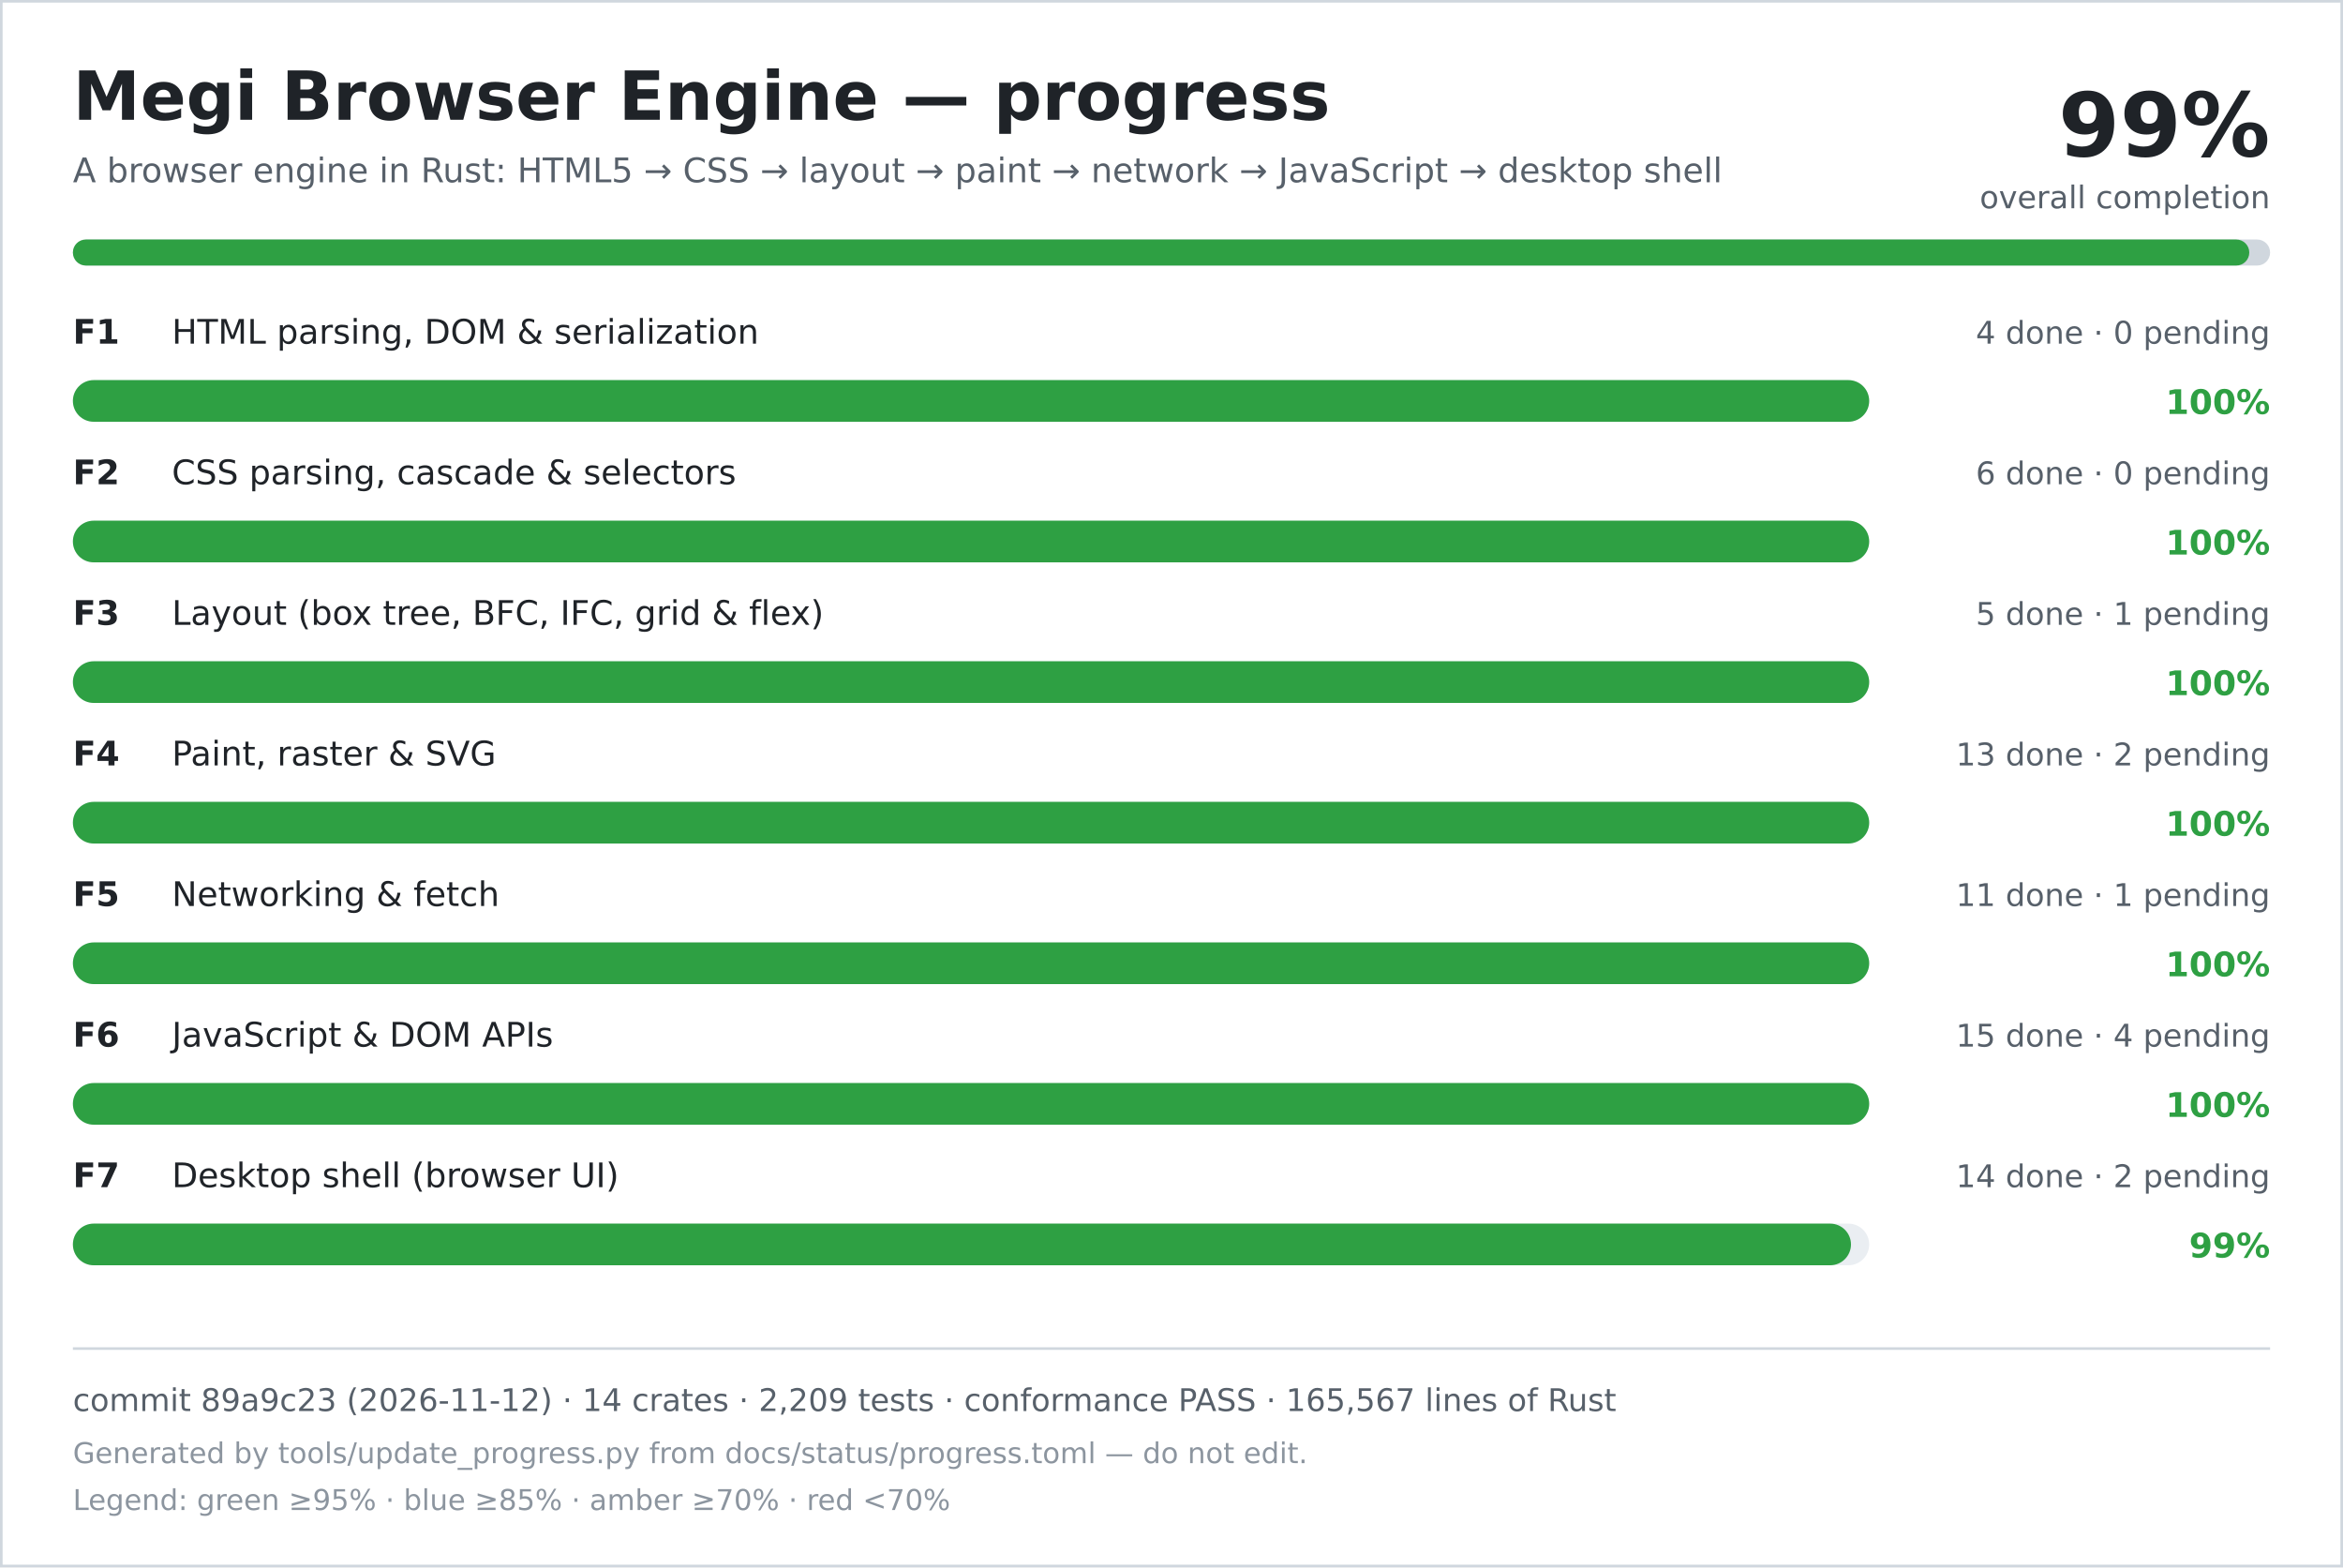
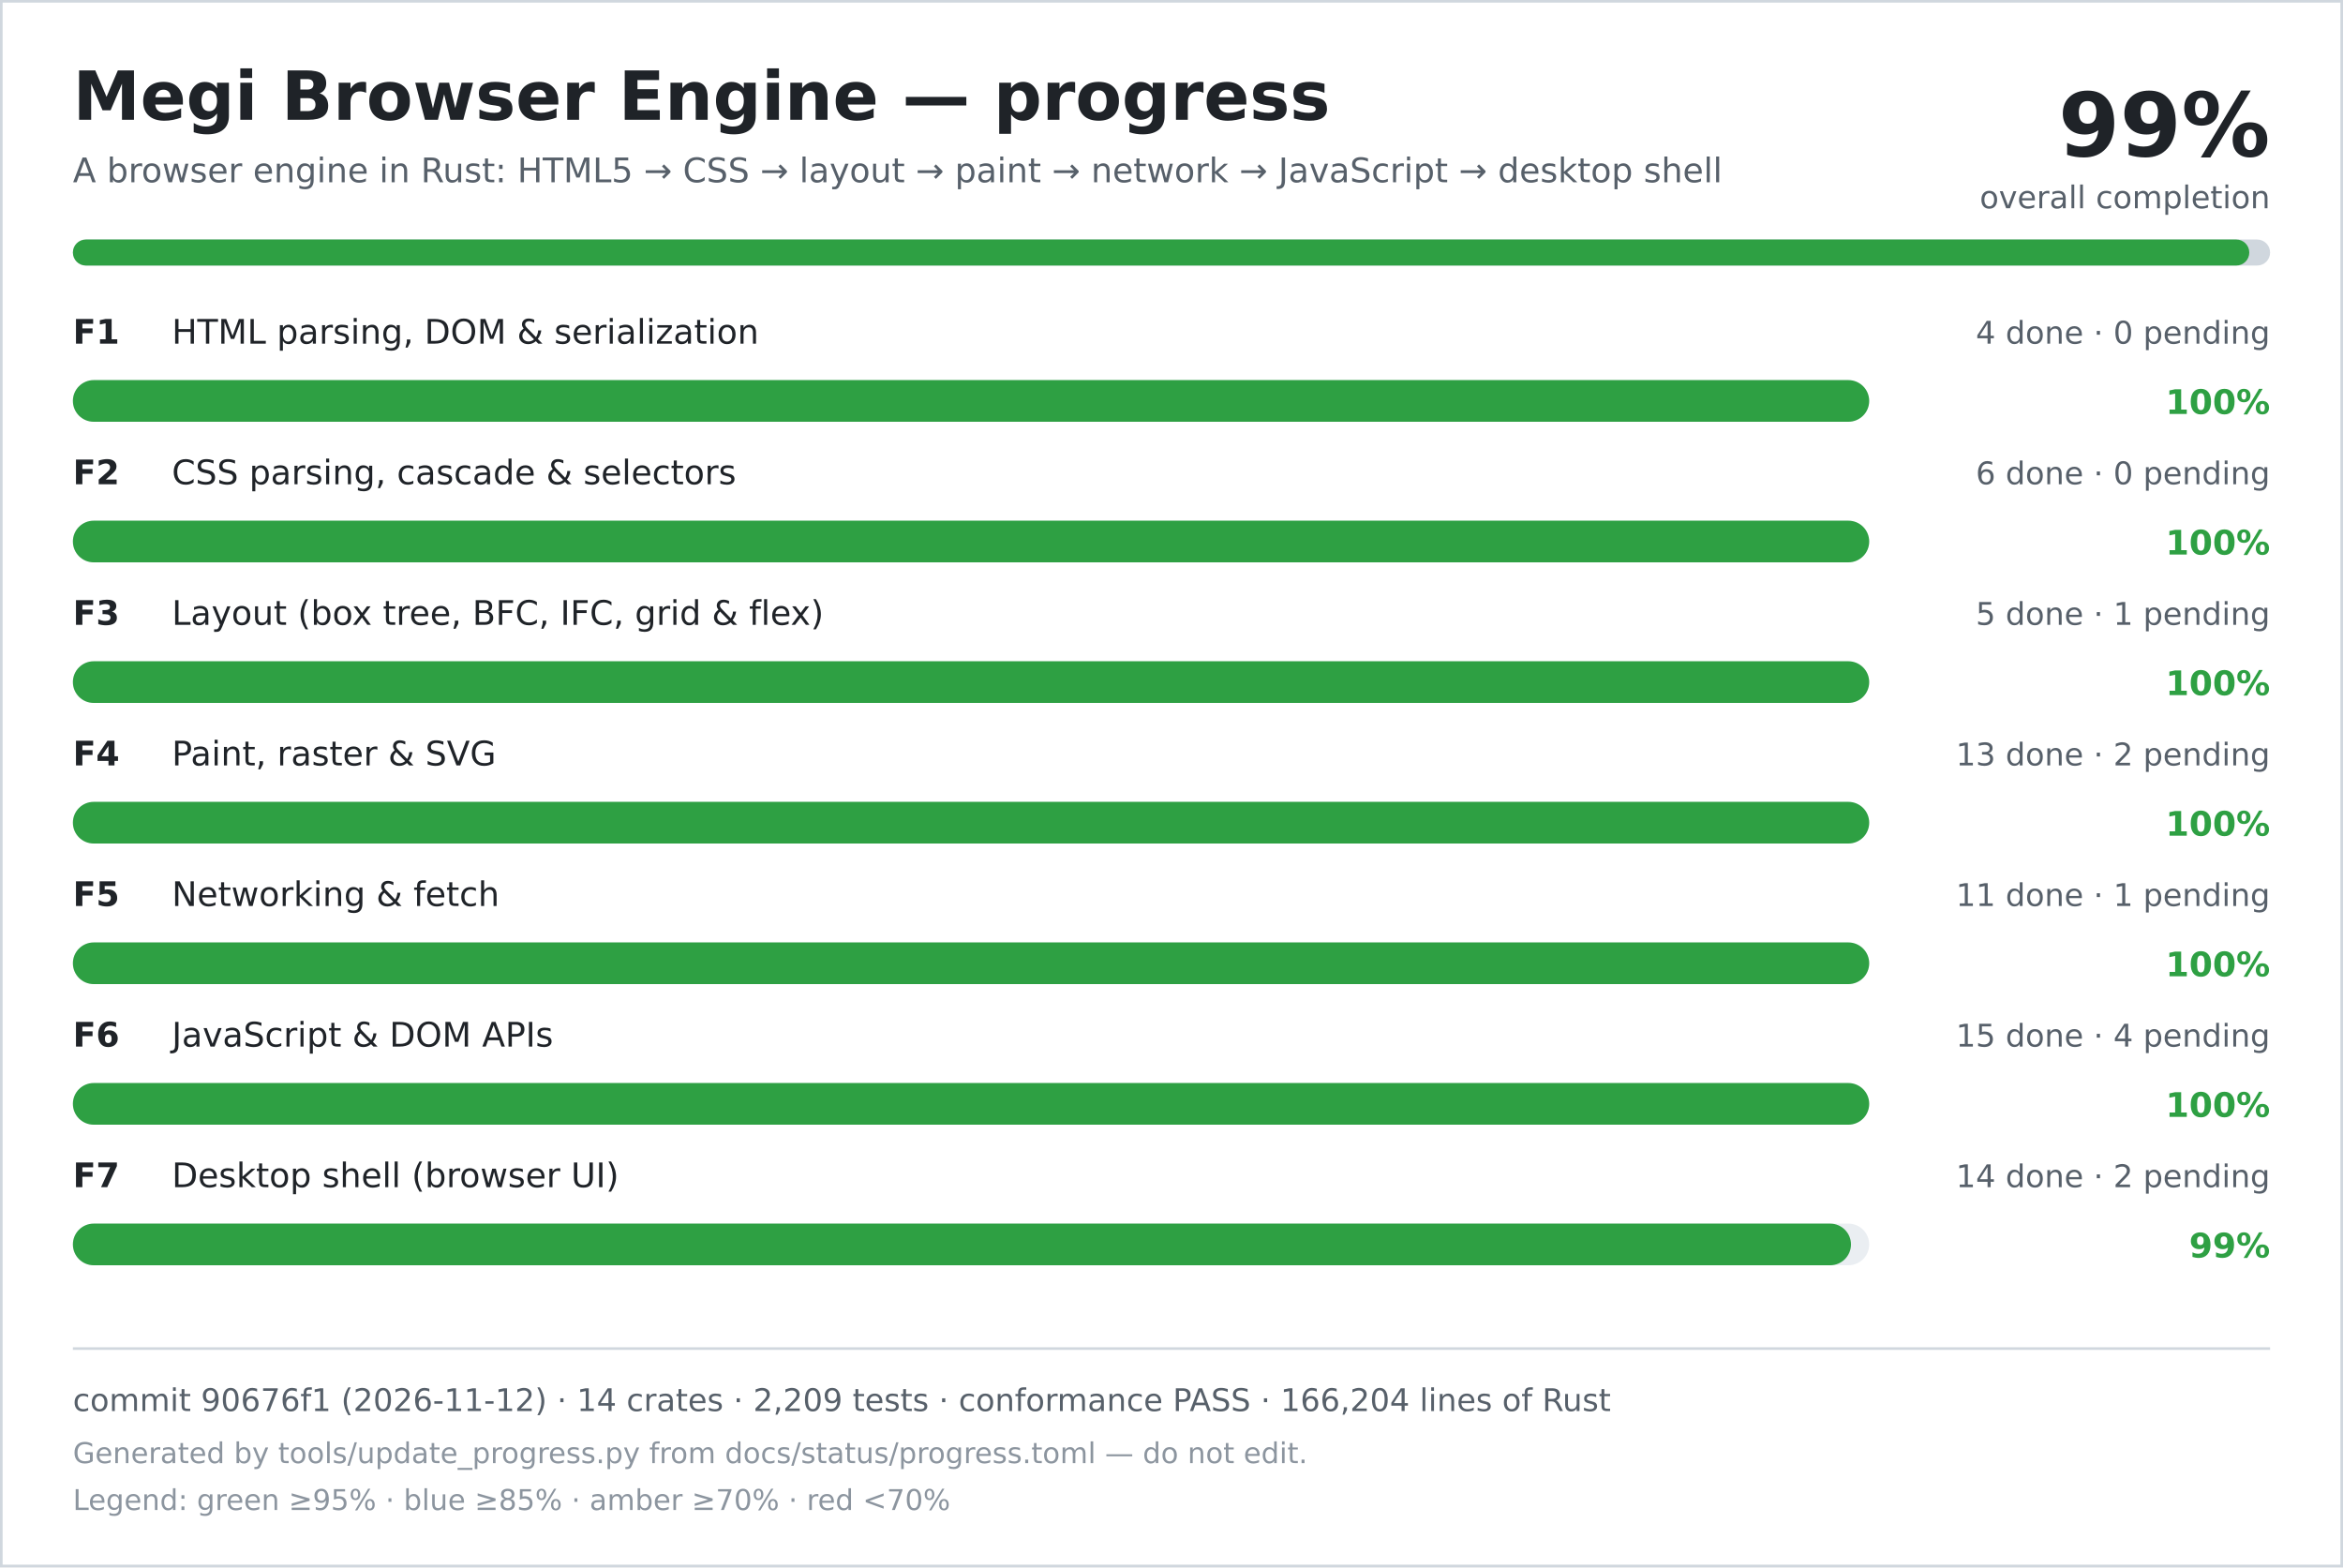
<svg xmlns="http://www.w3.org/2000/svg" width="900" height="602" viewBox="0 0 900 602" role="img" aria-labelledby="title desc">
  <rect width="900" height="602" fill="#ffffff" />
  <rect x="0.5" y="0.5" width="899" height="601" fill="none" stroke="#d0d7de" />
  <text x="28" y="46" font-family="DejaVu Sans, Verdana, sans-serif" font-size="26" font-weight="700" fill="#1f2328">Megi Browser Engine — progress</text>
  <text x="28" y="70" font-family="DejaVu Sans, Verdana, sans-serif" font-size="13" fill="#57606a">A browser engine in Rust: HTML5 → CSS → layout → paint → network → JavaScript → desktop shell</text>
  <text x="872" y="60" text-anchor="end" font-family="DejaVu Sans, Verdana, sans-serif" font-size="34" font-weight="700" fill="#1f2328">99%</text>
  <text x="872" y="80" text-anchor="end" font-family="DejaVu Sans, Verdana, sans-serif" font-size="12" fill="#57606a">overall completion</text>
  <rect x="28" y="92" width="844" height="10" rx="5" fill="#d0d7de" />
  <rect x="28" y="92" width="836" height="10" rx="5" fill="#2ea043" />
  <text x="28" y="132" font-family="DejaVu Sans, Verdana, sans-serif" font-size="13" font-weight="700" fill="#1f2328">F1</text>
  <text x="66" y="132" font-family="DejaVu Sans, Verdana, sans-serif" font-size="13" fill="#1f2328">HTML parsing, DOM &amp; serialization</text>
  <text x="872" y="132" text-anchor="end" font-family="DejaVu Sans, Verdana, sans-serif" font-size="12" fill="#57606a">4 done · 0 pending</text>
  <rect x="28" y="146" width="690" height="16" rx="8" fill="#eaeef2" />
  <rect x="28" y="146" width="690" height="16" rx="8" fill="#2ea043" />
  <text x="872" y="159" text-anchor="end" font-family="DejaVu Sans, Verdana, sans-serif" font-size="13" font-weight="700" fill="#2ea043">100%</text>
  <text x="28" y="186" font-family="DejaVu Sans, Verdana, sans-serif" font-size="13" font-weight="700" fill="#1f2328">F2</text>
  <text x="66" y="186" font-family="DejaVu Sans, Verdana, sans-serif" font-size="13" fill="#1f2328">CSS parsing, cascade &amp; selectors</text>
  <text x="872" y="186" text-anchor="end" font-family="DejaVu Sans, Verdana, sans-serif" font-size="12" fill="#57606a">6 done · 0 pending</text>
  <rect x="28" y="200" width="690" height="16" rx="8" fill="#eaeef2" />
  <rect x="28" y="200" width="690" height="16" rx="8" fill="#2ea043" />
  <text x="872" y="213" text-anchor="end" font-family="DejaVu Sans, Verdana, sans-serif" font-size="13" font-weight="700" fill="#2ea043">100%</text>
  <text x="28" y="240" font-family="DejaVu Sans, Verdana, sans-serif" font-size="13" font-weight="700" fill="#1f2328">F3</text>
  <text x="66" y="240" font-family="DejaVu Sans, Verdana, sans-serif" font-size="13" fill="#1f2328">Layout (box tree, BFC, IFC, grid &amp; flex)</text>
  <text x="872" y="240" text-anchor="end" font-family="DejaVu Sans, Verdana, sans-serif" font-size="12" fill="#57606a">5 done · 1 pending</text>
  <rect x="28" y="254" width="690" height="16" rx="8" fill="#eaeef2" />
  <rect x="28" y="254" width="690" height="16" rx="8" fill="#2ea043" />
  <text x="872" y="267" text-anchor="end" font-family="DejaVu Sans, Verdana, sans-serif" font-size="13" font-weight="700" fill="#2ea043">100%</text>
  <text x="28" y="294" font-family="DejaVu Sans, Verdana, sans-serif" font-size="13" font-weight="700" fill="#1f2328">F4</text>
  <text x="66" y="294" font-family="DejaVu Sans, Verdana, sans-serif" font-size="13" fill="#1f2328">Paint, raster &amp; SVG</text>
  <text x="872" y="294" text-anchor="end" font-family="DejaVu Sans, Verdana, sans-serif" font-size="12" fill="#57606a">13 done · 2 pending</text>
  <rect x="28" y="308" width="690" height="16" rx="8" fill="#eaeef2" />
  <rect x="28" y="308" width="690" height="16" rx="8" fill="#2ea043" />
  <text x="872" y="321" text-anchor="end" font-family="DejaVu Sans, Verdana, sans-serif" font-size="13" font-weight="700" fill="#2ea043">100%</text>
  <text x="28" y="348" font-family="DejaVu Sans, Verdana, sans-serif" font-size="13" font-weight="700" fill="#1f2328">F5</text>
  <text x="66" y="348" font-family="DejaVu Sans, Verdana, sans-serif" font-size="13" fill="#1f2328">Networking &amp; fetch</text>
  <text x="872" y="348" text-anchor="end" font-family="DejaVu Sans, Verdana, sans-serif" font-size="12" fill="#57606a">11 done · 1 pending</text>
  <rect x="28" y="362" width="690" height="16" rx="8" fill="#eaeef2" />
  <rect x="28" y="362" width="690" height="16" rx="8" fill="#2ea043" />
  <text x="872" y="375" text-anchor="end" font-family="DejaVu Sans, Verdana, sans-serif" font-size="13" font-weight="700" fill="#2ea043">100%</text>
  <text x="28" y="402" font-family="DejaVu Sans, Verdana, sans-serif" font-size="13" font-weight="700" fill="#1f2328">F6</text>
  <text x="66" y="402" font-family="DejaVu Sans, Verdana, sans-serif" font-size="13" fill="#1f2328">JavaScript &amp; DOM APIs</text>
  <text x="872" y="402" text-anchor="end" font-family="DejaVu Sans, Verdana, sans-serif" font-size="12" fill="#57606a">15 done · 4 pending</text>
  <rect x="28" y="416" width="690" height="16" rx="8" fill="#eaeef2" />
  <rect x="28" y="416" width="690" height="16" rx="8" fill="#2ea043" />
  <text x="872" y="429" text-anchor="end" font-family="DejaVu Sans, Verdana, sans-serif" font-size="13" font-weight="700" fill="#2ea043">100%</text>
  <text x="28" y="456" font-family="DejaVu Sans, Verdana, sans-serif" font-size="13" font-weight="700" fill="#1f2328">F7</text>
  <text x="66" y="456" font-family="DejaVu Sans, Verdana, sans-serif" font-size="13" fill="#1f2328">Desktop shell (browser UI)</text>
  <text x="872" y="456" text-anchor="end" font-family="DejaVu Sans, Verdana, sans-serif" font-size="12" fill="#57606a">14 done · 2 pending</text>
  <rect x="28" y="470" width="690" height="16" rx="8" fill="#eaeef2" />
  <rect x="28" y="470" width="683" height="16" rx="8" fill="#2ea043" />
  <text x="872" y="483" text-anchor="end" font-family="DejaVu Sans, Verdana, sans-serif" font-size="13" font-weight="700" fill="#2ea043">99%</text>
  <line x1="28" y1="518" x2="872" y2="518" stroke="#d0d7de" />
-   <text x="28" y="542" font-family="DejaVu Sans, Verdana, sans-serif" font-size="12" fill="#57606a">commit 89a9c23 (2026-11-12) · 14 crates · 2,209 tests · conformance PASS · 165,567 lines of Rust</text>
+   <text x="28" y="542" font-family="DejaVu Sans, Verdana, sans-serif" font-size="12" fill="#57606a">commit 90676f1 (2026-11-12) · 14 crates · 2,209 tests · conformance PASS · 166,204 lines of Rust</text>
  <text x="28" y="562" font-family="DejaVu Sans, Verdana, sans-serif" font-size="11" fill="#8c959f">Generated by tools/update_progress.py from docs/status/progress.toml — do not edit.</text>
  <text x="28" y="580" font-family="DejaVu Sans, Verdana, sans-serif" font-size="11" fill="#8c959f">Legend: green ≥95% · blue ≥85% · amber ≥70% · red &lt;70%</text>
</svg>
